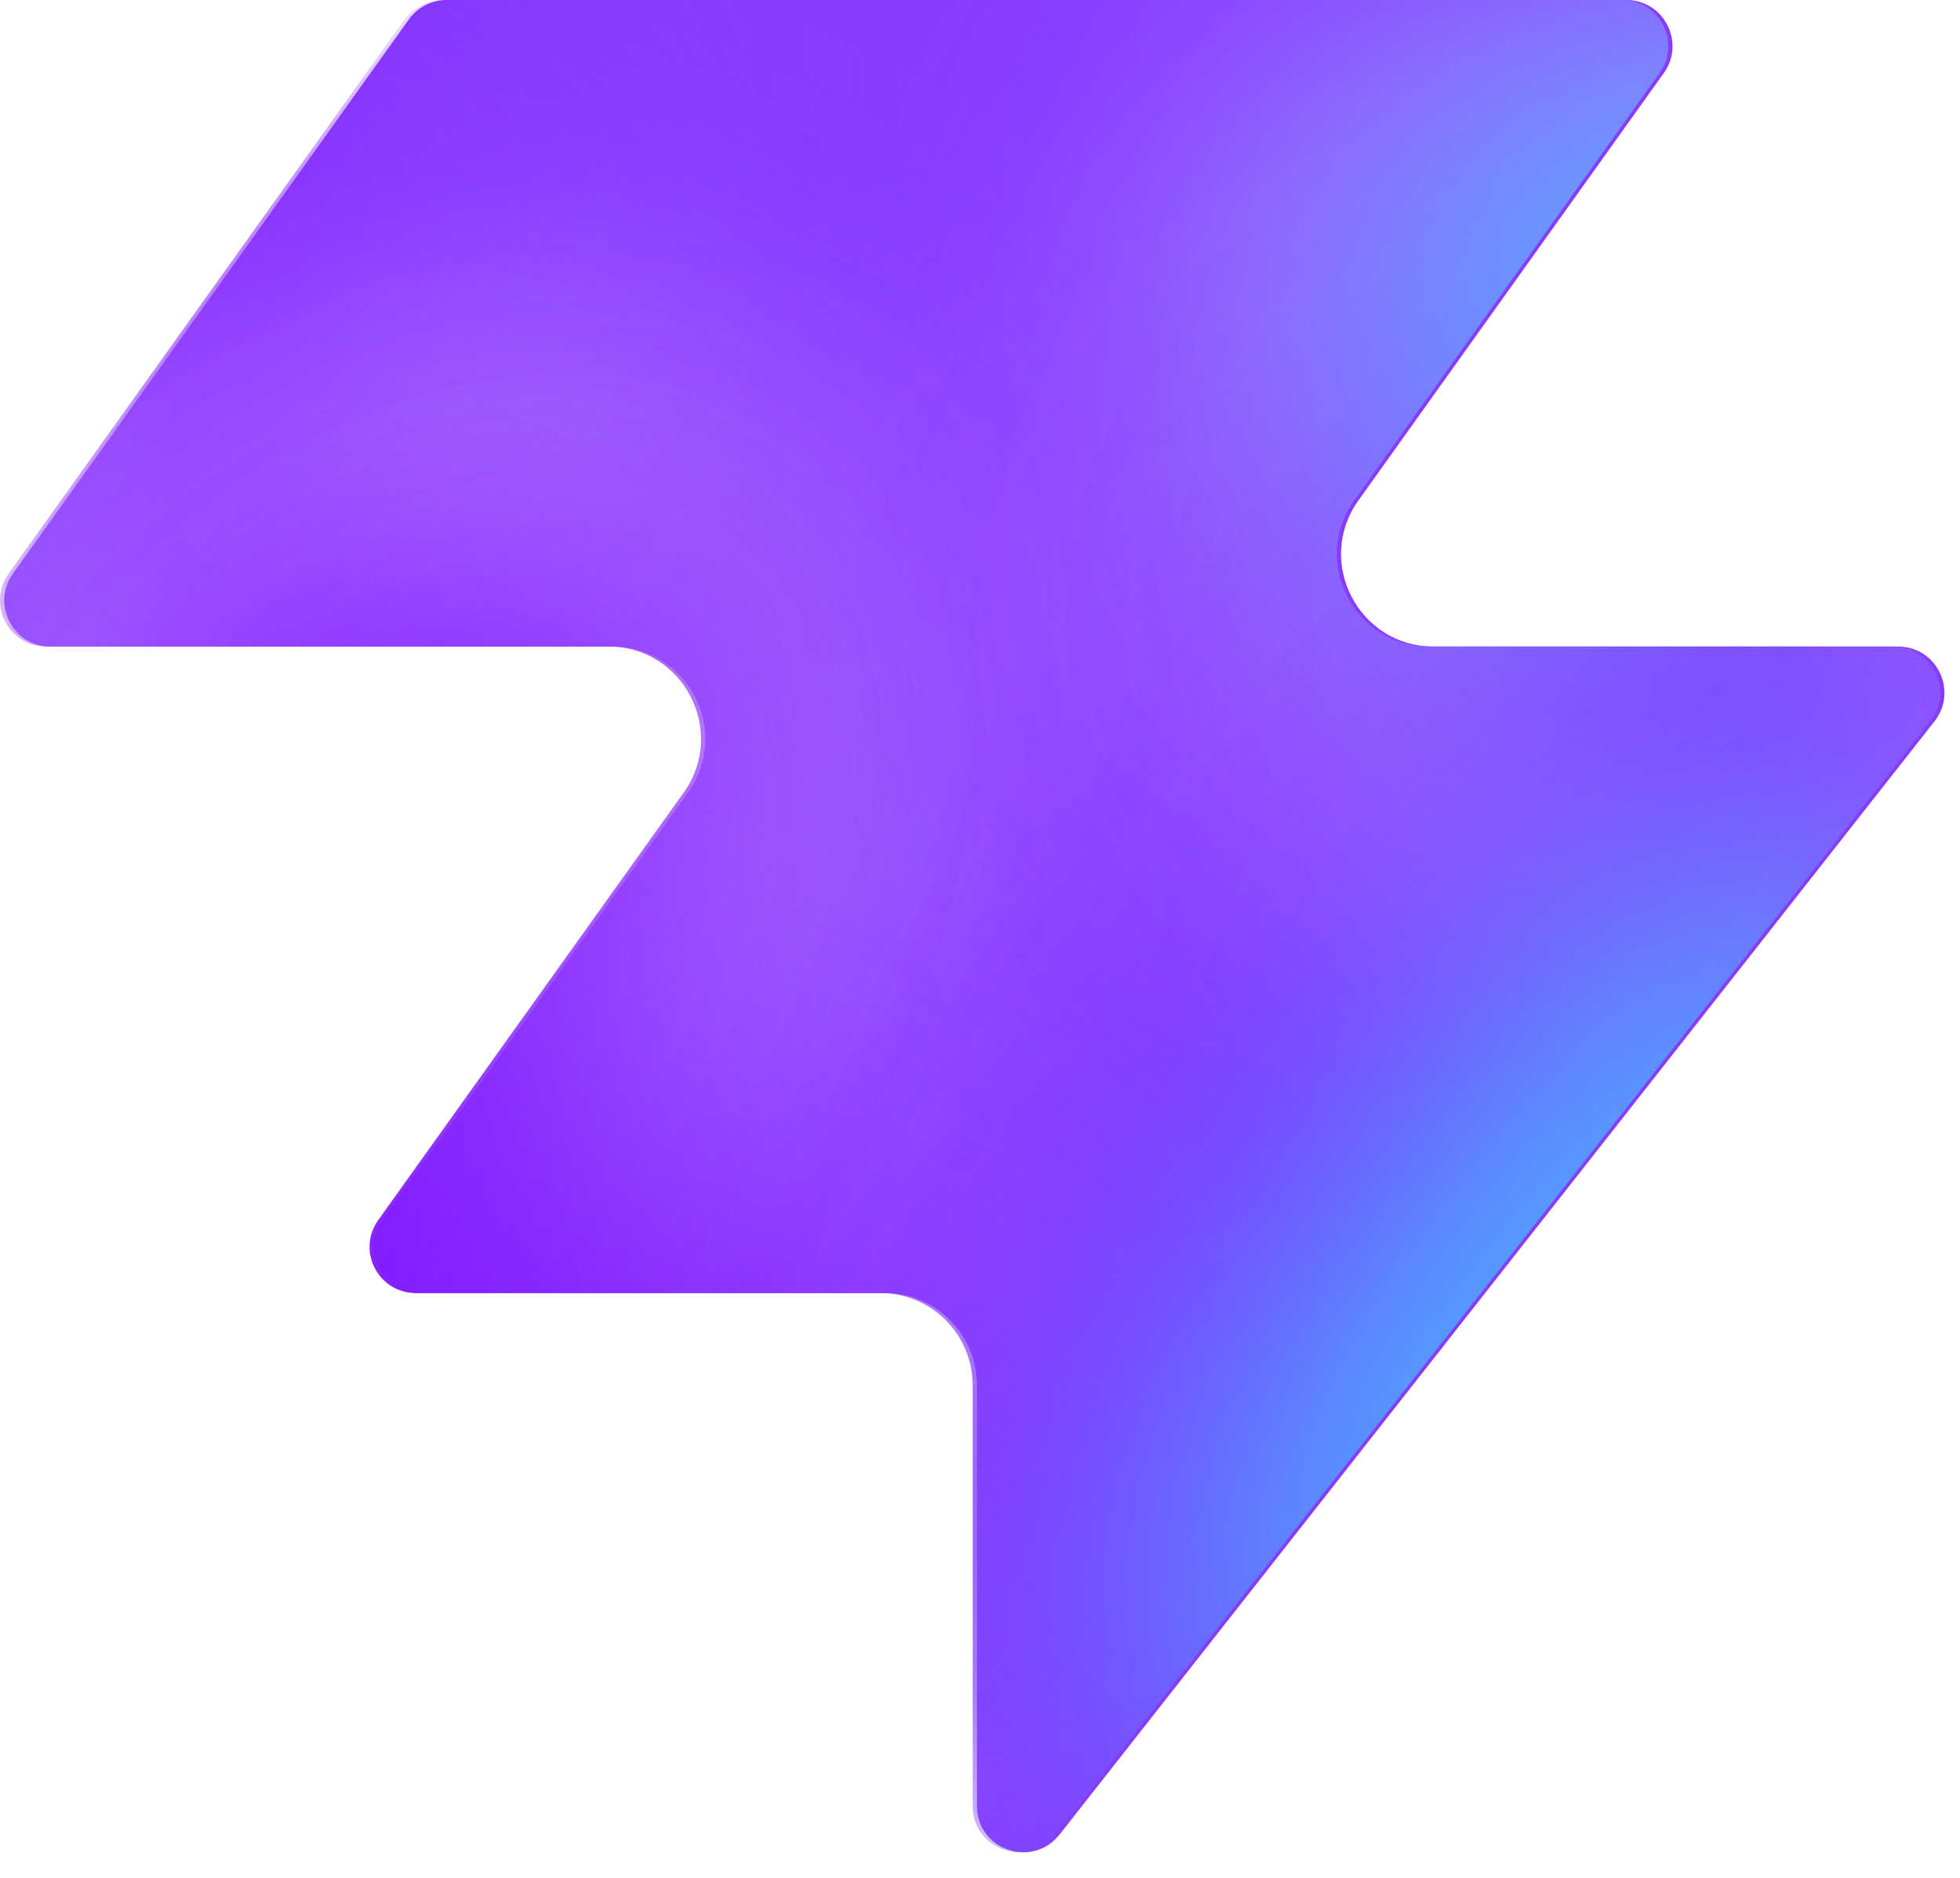
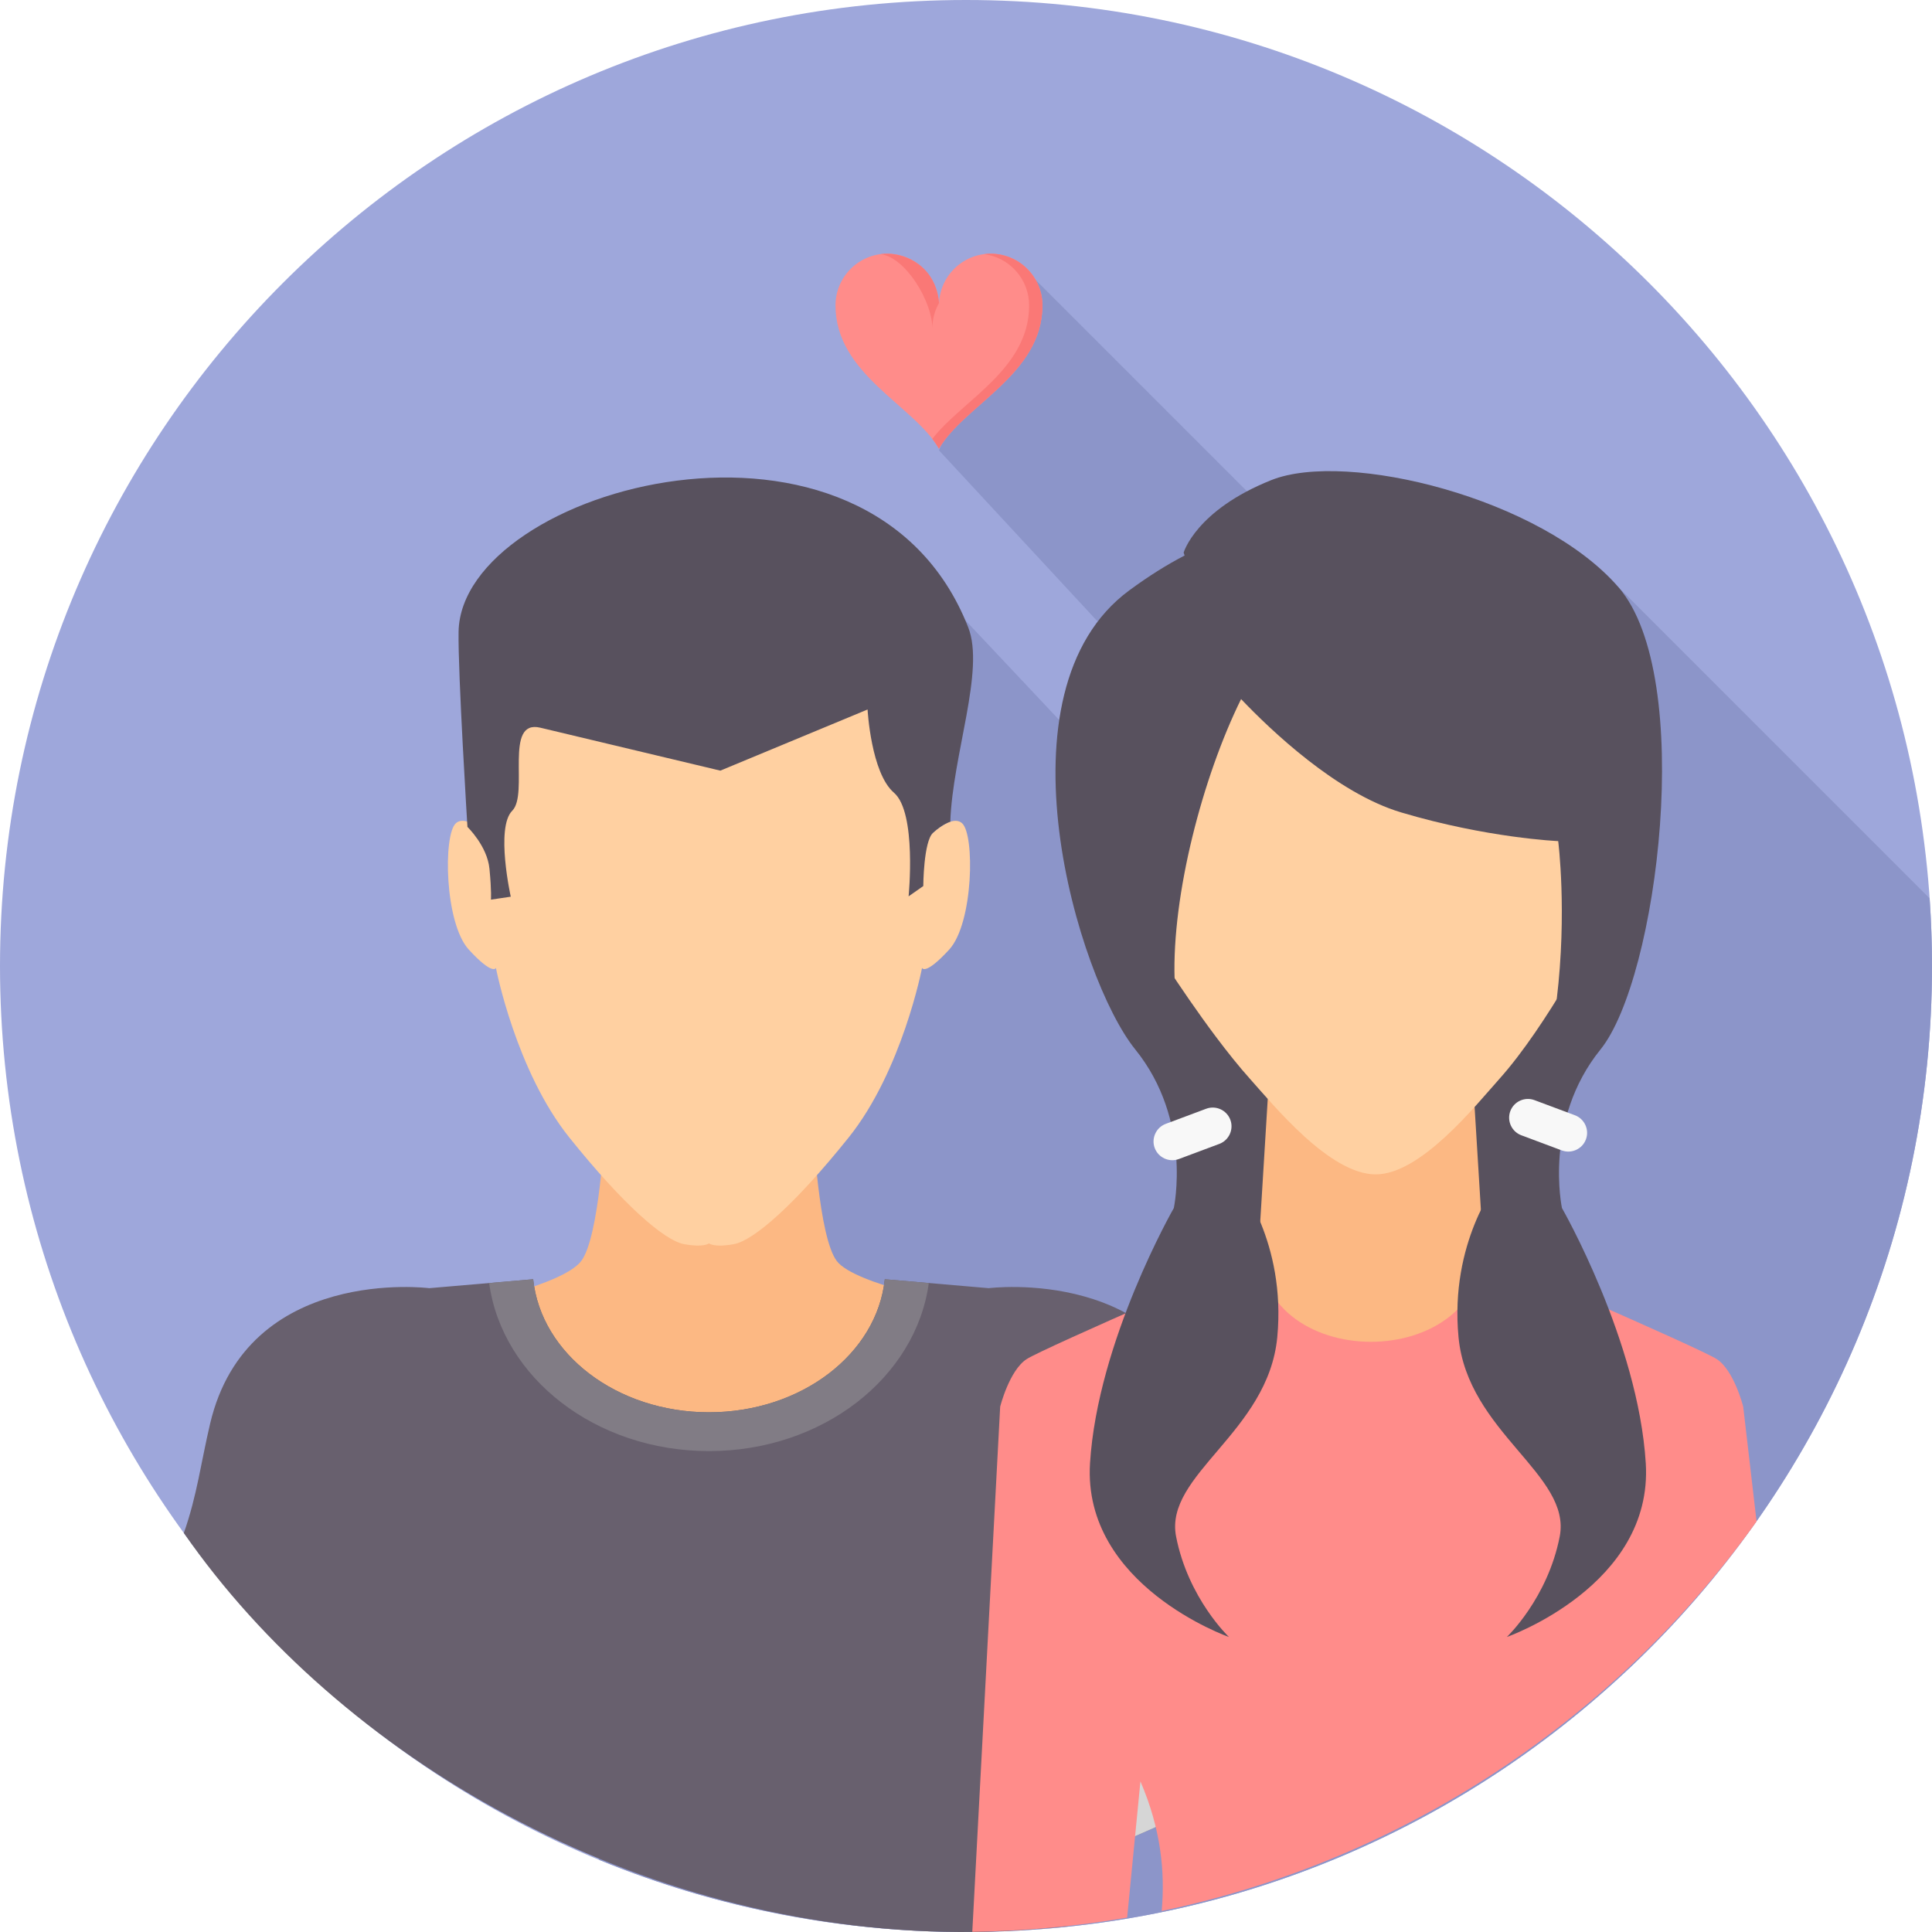
- <svg xmlns="http://www.w3.org/2000/svg" width="48" height="46" fill="none" viewBox="0 0 48 46">
-   <path fill="#863bff" d="M25.946 44.938c-.664.845-2.021.375-2.021-.698V33.937a2.26 2.26 0 0 0-2.262-2.262H10.287c-.92 0-1.456-1.04-.92-1.788l7.48-10.471c1.07-1.497 0-3.578-1.842-3.578H1.237c-.92 0-1.456-1.04-.92-1.788L10.013.474c.214-.297.556-.474.92-.474h28.894c.92 0 1.456 1.04.92 1.788l-7.48 10.471c-1.07 1.498 0 3.579 1.842 3.579h11.377c.943 0 1.473 1.088.89 1.83L25.947 44.94z" style="fill:#863bff;fill:color(display-p3 .525 .23 1);fill-opacity:1" />
-   <mask id="a" width="48" height="46" x="0" y="0" maskUnits="userSpaceOnUse" style="mask-type:alpha">
-     <path fill="#000" d="M25.842 44.938c-.664.844-2.021.375-2.021-.698V33.937a2.26 2.26 0 0 0-2.262-2.262H10.183c-.92 0-1.456-1.04-.92-1.788l7.48-10.471c1.07-1.498 0-3.579-1.842-3.579H1.133c-.92 0-1.456-1.04-.92-1.787L9.91.473c.214-.297.556-.474.92-.474h28.894c.92 0 1.456 1.04.92 1.788l-7.48 10.471c-1.07 1.498 0 3.578 1.842 3.578h11.377c.943 0 1.473 1.088.89 1.832L25.843 44.94z" style="fill:#000;fill-opacity:1" />
-   </mask>
-   <g mask="url(#a)">
-     <g filter="url(#b)">
-       <ellipse cx="5.508" cy="14.704" fill="#ede6ff" rx="5.508" ry="14.704" style="fill:#ede6ff;fill:color(display-p3 .927 .903 1);fill-opacity:1" transform="matrix(.00324 1 1 -.00324 -4.47 31.516)" />
-     </g>
-     <g filter="url(#c)">
-       <ellipse cx="10.399" cy="29.851" fill="#ede6ff" rx="10.399" ry="29.851" style="fill:#ede6ff;fill:color(display-p3 .927 .903 1);fill-opacity:1" transform="matrix(.00324 1 1 -.00324 -39.328 7.883)" />
-     </g>
-     <g filter="url(#d)">
-       <ellipse cx="5.508" cy="30.487" fill="#7e14ff" rx="5.508" ry="30.487" style="fill:#7e14ff;fill:color(display-p3 .492 .077 1);fill-opacity:1" transform="rotate(89.814 -25.913 -14.639)scale(1 -1)" />
-     </g>
-     <g filter="url(#e)">
-       <ellipse cx="5.508" cy="30.599" fill="#7e14ff" rx="5.508" ry="30.599" style="fill:#7e14ff;fill:color(display-p3 .492 .077 1);fill-opacity:1" transform="rotate(89.814 -32.644 -3.334)scale(1 -1)" />
-     </g>
-     <g filter="url(#f)">
-       <ellipse cx="5.508" cy="30.599" fill="#7e14ff" rx="5.508" ry="30.599" style="fill:#7e14ff;fill:color(display-p3 .492 .077 1);fill-opacity:1" transform="matrix(.00324 1 1 -.00324 -34.34 30.47)" />
-     </g>
-     <g filter="url(#g)">
-       <ellipse cx="14.072" cy="22.078" fill="#ede6ff" rx="14.072" ry="22.078" style="fill:#ede6ff;fill:color(display-p3 .927 .903 1);fill-opacity:1" transform="rotate(93.35 24.506 48.493)scale(-1 1)" />
-     </g>
-     <g filter="url(#h)">
-       <ellipse cx="3.47" cy="21.501" fill="#7e14ff" rx="3.47" ry="21.501" style="fill:#7e14ff;fill:color(display-p3 .492 .077 1);fill-opacity:1" transform="rotate(89.009 28.708 47.59)scale(-1 1)" />
-     </g>
-     <g filter="url(#i)">
-       <ellipse cx="3.47" cy="21.501" fill="#7e14ff" rx="3.47" ry="21.501" style="fill:#7e14ff;fill:color(display-p3 .492 .077 1);fill-opacity:1" transform="rotate(89.009 28.708 47.59)scale(-1 1)" />
-     </g>
-     <g filter="url(#j)">
-       <ellipse cx=".387" cy="8.972" fill="#7e14ff" rx="4.407" ry="29.108" style="fill:#7e14ff;fill:color(display-p3 .492 .077 1);fill-opacity:1" transform="rotate(39.51 .387 8.972)" />
-     </g>
-     <g filter="url(#k)">
-       <ellipse cx="47.523" cy="-6.092" fill="#7e14ff" rx="4.407" ry="29.108" style="fill:#7e14ff;fill:color(display-p3 .492 .077 1);fill-opacity:1" transform="rotate(37.892 47.523 -6.092)" />
-     </g>
-     <g filter="url(#l)">
-       <ellipse cx="41.412" cy="6.333" fill="#47bfff" rx="5.971" ry="9.665" style="fill:#47bfff;fill:color(display-p3 .28 .748 1);fill-opacity:1" transform="rotate(37.892 41.412 6.333)" />
-     </g>
-     <g filter="url(#m)">
-       <ellipse cx="-1.879" cy="38.332" fill="#7e14ff" rx="4.407" ry="29.108" style="fill:#7e14ff;fill:color(display-p3 .492 .077 1);fill-opacity:1" transform="rotate(37.892 -1.88 38.332)" />
-     </g>
-     <g filter="url(#n)">
-       <ellipse cx="-1.879" cy="38.332" fill="#7e14ff" rx="4.407" ry="29.108" style="fill:#7e14ff;fill:color(display-p3 .492 .077 1);fill-opacity:1" transform="rotate(37.892 -1.88 38.332)" />
-     </g>
-     <g filter="url(#o)">
-       <ellipse cx="35.651" cy="29.907" fill="#7e14ff" rx="4.407" ry="29.108" style="fill:#7e14ff;fill:color(display-p3 .492 .077 1);fill-opacity:1" transform="rotate(37.892 35.651 29.907)" />
-     </g>
-     <g filter="url(#p)">
-       <ellipse cx="38.418" cy="32.4" fill="#47bfff" rx="5.971" ry="15.297" style="fill:#47bfff;fill:color(display-p3 .28 .748 1);fill-opacity:1" transform="rotate(37.892 38.418 32.4)" />
-     </g>
+ <svg xmlns="http://www.w3.org/2000/svg" height="800px" width="800px" version="1.1" id="Layer_1" viewBox="0 0 512 512" xml:space="preserve">
+   <ellipse style="fill:#9EA7DB;" cx="256" cy="255.999" rx="255.999" ry="255.999" />
+   <path style="fill:#8C95C9;" d="M511.363,238.072c0.409,5.925,0.635,11.899,0.635,17.926c0,141.384-114.615,255.999-255.998,255.999  c-34.432,0-67.267-6.814-97.254-19.14l82.871-343.581l39.088,41.535l10.191-26.091l-42.061-45.372l21.388-49.398l122.213,122.212  l36.509-36.508L511.363,238.072z" />
+   <path style="fill:#FCB883;" d="M160.247,299.208c0,0-1.368,28.632-6.232,34.995c-4.865,6.362-30.423,11.563-30.423,11.563  c60.363,47.418,68.883,52.146,131.609,0c0,0-28.566-5.201-33.431-11.563c-4.867-6.363-6.232-34.995-6.232-34.995l-27.645-5.092  L160.247,299.208z" />
+   <path style="fill:#FFD0A1;" d="M185.848,184.481l-33.875-18.306l-15.576,13.631l-3.116,29.204l-1.655,14.794  c0,0-7.403-8.664-10.806-5.643c-3.41,3.014-3.018,26.474,3.408,33.483c6.425,7.006,7.2,4.867,7.2,4.867s5.256,27.252,19.472,44.969  c14.213,17.718,25.112,27.256,30.368,28.227c5.26,0.972,6.621-0.195,6.621-0.195s1.363,1.168,6.618,0.195  c5.261-0.972,16.162-10.509,30.372-28.227c14.218-17.717,19.47-44.969,19.47-44.969s0.776,2.139,7.201-4.867  c6.424-7.01,6.816-30.469,3.405-33.483c-3.405-3.02-10.8,5.643-10.8,5.643l-1.659-14.794l-3.116-29.204l-15.572-13.631  l-33.877,18.306l-2.041,0.425L185.848,184.481z" />
+   <path style="fill:#68606E;" d="M141.3,339.01l-27.539,2.37c0,0-48.162-6.137-58.073,35.884c-2.441,10.356-3.464,19.056-6.97,29  c41.246,59.38,119.836,105.347,205.498,105.734c9.823,0.045,19.511-0.565,29.05-1.628v-56.154l16.05,33.047l53.822-23.602  c0,0-23.136-44.377-33.049-86.397c-9.915-42.025-58.071-35.884-58.071-35.884l-27.541-2.37  c-2.063,19.768-22.127,35.262-46.589,35.262C163.427,374.272,143.362,358.778,141.3,339.01z" />
+   <path style="fill:#817C85;" d="M141.3,339.01l-11.671,1.009c3.434,25.088,28.212,44.536,58.259,44.536  c30.05,0,54.826-19.448,58.258-44.536l-11.668-1.009c-2.063,19.765-22.127,35.261-46.589,35.261  C163.427,374.271,143.362,358.775,141.3,339.01z" />
+   <path style="fill:#D6D6D6;" d="M293.706,475.715l5.612,11.549l53.818-23.603c0,0-2.511-4.828-6.237-12.79L293.706,475.715z" />
+   <g>
+     <path style="fill:#58515E;" d="M229.915,188.025c0,0,0.9,16.822,6.992,22.052c6.089,5.231,3.88,27.463,3.88,27.463l3.893-2.726   c0,0,0.057-11.797,2.589-14.131c2.531-2.334,4.57-2.917,4.57-2.917c0.609-17.774,9.221-40.116,4.754-51.497   c-26.279-66.994-134.386-37.12-135.063,1.14c-0.194,10.895,2.347,51.731,2.347,51.731s5.255,5.059,5.837,11.095   c0.585,6.037,0.39,8.179,0.39,8.179l5.255-0.78c0,0-4.085-18.301,0.388-22.779c4.476-4.476-2.307-24.332,7.437-22.01l47.714,11.381   L229.915,188.025z" />
+     <polygon style="fill:#58515E;" points="302.1,188.2 303.013,262.228 322.663,324.832 333.173,349.965 401.26,355.447    405.832,315.693 423.652,259.943 432.792,204.192 366.074,154.383  " />
  </g>
-   <defs>
-     <filter id="b" width="60.045" height="41.654" x="-19.77" y="16.149" color-interpolation-filters="sRGB" filterUnits="userSpaceOnUse">
-       <feFlood flood-opacity="0" result="BackgroundImageFix" />
-       <feBlend in="SourceGraphic" in2="BackgroundImageFix" result="shape" />
-       <feGaussianBlur result="effect1_foregroundBlur_2002_17158" stdDeviation="7.659" />
-     </filter>
-     <filter id="c" width="90.34" height="51.437" x="-54.613" y="-7.533" color-interpolation-filters="sRGB" filterUnits="userSpaceOnUse">
-       <feFlood flood-opacity="0" result="BackgroundImageFix" />
-       <feBlend in="SourceGraphic" in2="BackgroundImageFix" result="shape" />
-       <feGaussianBlur result="effect1_foregroundBlur_2002_17158" stdDeviation="7.659" />
-     </filter>
-     <filter id="d" width="79.355" height="29.4" x="-49.64" y="2.03" color-interpolation-filters="sRGB" filterUnits="userSpaceOnUse">
-       <feFlood flood-opacity="0" result="BackgroundImageFix" />
-       <feBlend in="SourceGraphic" in2="BackgroundImageFix" result="shape" />
-       <feGaussianBlur result="effect1_foregroundBlur_2002_17158" stdDeviation="4.596" />
-     </filter>
-     <filter id="e" width="79.579" height="29.4" x="-45.045" y="20.029" color-interpolation-filters="sRGB" filterUnits="userSpaceOnUse">
-       <feFlood flood-opacity="0" result="BackgroundImageFix" />
-       <feBlend in="SourceGraphic" in2="BackgroundImageFix" result="shape" />
-       <feGaussianBlur result="effect1_foregroundBlur_2002_17158" stdDeviation="4.596" />
-     </filter>
-     <filter id="f" width="79.579" height="29.4" x="-43.513" y="21.178" color-interpolation-filters="sRGB" filterUnits="userSpaceOnUse">
-       <feFlood flood-opacity="0" result="BackgroundImageFix" />
-       <feBlend in="SourceGraphic" in2="BackgroundImageFix" result="shape" />
-       <feGaussianBlur result="effect1_foregroundBlur_2002_17158" stdDeviation="4.596" />
-     </filter>
-     <filter id="g" width="74.749" height="58.852" x="15.756" y="-17.901" color-interpolation-filters="sRGB" filterUnits="userSpaceOnUse">
-       <feFlood flood-opacity="0" result="BackgroundImageFix" />
-       <feBlend in="SourceGraphic" in2="BackgroundImageFix" result="shape" />
-       <feGaussianBlur result="effect1_foregroundBlur_2002_17158" stdDeviation="7.659" />
-     </filter>
-     <filter id="h" width="61.377" height="25.362" x="23.548" y="2.284" color-interpolation-filters="sRGB" filterUnits="userSpaceOnUse">
-       <feFlood flood-opacity="0" result="BackgroundImageFix" />
-       <feBlend in="SourceGraphic" in2="BackgroundImageFix" result="shape" />
-       <feGaussianBlur result="effect1_foregroundBlur_2002_17158" stdDeviation="4.596" />
-     </filter>
-     <filter id="i" width="61.377" height="25.362" x="23.548" y="2.284" color-interpolation-filters="sRGB" filterUnits="userSpaceOnUse">
-       <feFlood flood-opacity="0" result="BackgroundImageFix" />
-       <feBlend in="SourceGraphic" in2="BackgroundImageFix" result="shape" />
-       <feGaussianBlur result="effect1_foregroundBlur_2002_17158" stdDeviation="4.596" />
-     </filter>
-     <filter id="j" width="56.045" height="63.649" x="-27.636" y="-22.853" color-interpolation-filters="sRGB" filterUnits="userSpaceOnUse">
-       <feFlood flood-opacity="0" result="BackgroundImageFix" />
-       <feBlend in="SourceGraphic" in2="BackgroundImageFix" result="shape" />
-       <feGaussianBlur result="effect1_foregroundBlur_2002_17158" stdDeviation="4.596" />
-     </filter>
-     <filter id="k" width="54.814" height="64.646" x="20.116" y="-38.415" color-interpolation-filters="sRGB" filterUnits="userSpaceOnUse">
-       <feFlood flood-opacity="0" result="BackgroundImageFix" />
-       <feBlend in="SourceGraphic" in2="BackgroundImageFix" result="shape" />
-       <feGaussianBlur result="effect1_foregroundBlur_2002_17158" stdDeviation="4.596" />
-     </filter>
-     <filter id="l" width="33.541" height="35.313" x="24.641" y="-11.323" color-interpolation-filters="sRGB" filterUnits="userSpaceOnUse">
-       <feFlood flood-opacity="0" result="BackgroundImageFix" />
-       <feBlend in="SourceGraphic" in2="BackgroundImageFix" result="shape" />
-       <feGaussianBlur result="effect1_foregroundBlur_2002_17158" stdDeviation="4.596" />
-     </filter>
-     <filter id="m" width="54.814" height="64.646" x="-29.286" y="6.009" color-interpolation-filters="sRGB" filterUnits="userSpaceOnUse">
-       <feFlood flood-opacity="0" result="BackgroundImageFix" />
-       <feBlend in="SourceGraphic" in2="BackgroundImageFix" result="shape" />
-       <feGaussianBlur result="effect1_foregroundBlur_2002_17158" stdDeviation="4.596" />
-     </filter>
-     <filter id="n" width="54.814" height="64.646" x="-29.286" y="6.009" color-interpolation-filters="sRGB" filterUnits="userSpaceOnUse">
-       <feFlood flood-opacity="0" result="BackgroundImageFix" />
-       <feBlend in="SourceGraphic" in2="BackgroundImageFix" result="shape" />
-       <feGaussianBlur result="effect1_foregroundBlur_2002_17158" stdDeviation="4.596" />
-     </filter>
-     <filter id="o" width="54.814" height="64.646" x="8.244" y="-2.416" color-interpolation-filters="sRGB" filterUnits="userSpaceOnUse">
-       <feFlood flood-opacity="0" result="BackgroundImageFix" />
-       <feBlend in="SourceGraphic" in2="BackgroundImageFix" result="shape" />
-       <feGaussianBlur result="effect1_foregroundBlur_2002_17158" stdDeviation="4.596" />
-     </filter>
-     <filter id="p" width="39.409" height="43.623" x="18.713" y="10.588" color-interpolation-filters="sRGB" filterUnits="userSpaceOnUse">
-       <feFlood flood-opacity="0" result="BackgroundImageFix" />
-       <feBlend in="SourceGraphic" in2="BackgroundImageFix" result="shape" />
-       <feGaussianBlur result="effect1_foregroundBlur_2002_17158" stdDeviation="4.596" />
-     </filter>
-   </defs>
+   <path style="fill:#FF8C8A;" d="M336.497,331.37h27.015h27.016c0,0,59.839,25.815,64.438,28.817c4.6,3.001,7.004,12.605,7.004,12.605  l3.537,30.398c-37.134,51.961-92.957,89.642-157.647,103.242c0.919-10.43-0.189-21.696-5.636-34.347l-3.517,36.097  c-13.357,2.31-27.067,3.588-41.04,3.772l7.388-139.162c0,0,2.403-9.604,7.004-12.605C276.661,357.186,336.497,331.37,336.497,331.37  z" />
+   <path style="fill:#FCB883;" d="M390.76,292.977l2.168,35.38c2.223,36.314-61.462,36.315-59.236,0l2.285-37.328  c10.388,10.91,18.317,16.809,22.416,17.487c1.15,0.19,10.686,0.19,11.837,0C374.074,307.879,381.3,302.643,390.76,292.977z" />
+   <path style="fill:#FFD0A1;" d="M305.087,208.975l-1.48,11.859c0,0-6.613-6.946-9.66-4.527c-3.047,2.416-2.696,21.22,3.047,26.84  c5.745,5.617,6.44,3.898,6.44,3.898s8.945,14.596,18.855,27.792c2.967,3.95,6.026,7.782,8.951,11.052  c6.482,7.246,21.205,25.335,33.342,25.335c11.936,0,26.432-18.22,32.797-25.335c12.705-14.198,25.804-39.645,25.804-39.645  s0.699,1.72,6.44-3.899c5.742-5.617,6.094-24.422,3.047-26.837c-3.047-2.418-9.659,4.525-9.659,4.525l-9.882-8.256l-2.785-23.405  c-5.247-4.115-59.415-29.526-87.607-11.124C318.551,179.982,307.499,205.21,305.087,208.975z" />
+   <path style="fill:#58515E;" d="M328.901,185.266c7.692,8.075,25.278,24.924,42.41,30.031c22.818,6.804,41.627,7.605,41.627,7.605  s2.408,18.733-0.393,41.948c-2.801,23.215-4.808,25.69-4.808,25.69l-10.804,22.61c0,0-12.813,16.006-10.409,41.22  c2.403,25.213,30.016,36.424,26.815,52.832c-3.203,16.408-14.009,26.616-14.009,26.616s38.82-13.61,36.819-46.029  c-1.999-32.418-22.212-67.641-22.212-67.641s-5.002-23.213,10.208-42.022c15.21-18.809,25.213-98.858,4.801-122.472  c-20.411-23.612-72.044-36.418-92.054-28.414c-20.012,8.001-23.214,19.211-23.214,19.211l0.253,0.771  c-4.577,2.36-9.444,5.391-14.66,9.232c-36.423,26.812-13.613,102.862,1.595,121.671c15.211,18.81,10.209,42.022,10.209,42.022  s-20.211,35.223-22.209,67.641c-2.002,32.42,36.815,46.029,36.815,46.029s-10.802-10.208-14.005-26.616  c-3.203-16.408,24.413-27.618,26.815-52.832c2.4-25.215-10.409-41.22-10.409-41.22c-11.86-24.813-16.382-40.605-16.8-53.649  C310.561,237.195,318.675,206.006,328.901,185.266z" />
+   <g>
+     <path style="fill:#F8F8F8;" d="M308.93,297.839l10.721-4.011c2.563-0.958,5.44,0.355,6.399,2.915l0.001,0.004   c0.957,2.562-0.354,5.44-2.917,6.398l-10.721,4.009c-2.562,0.958-5.44-0.354-6.399-2.915l-0.002-0.002   C305.057,301.676,306.369,298.797,308.93,297.839z" />
+     <path style="fill:#F8F8F8;" d="M417.369,295.553l-10.721-4.009c-2.562-0.958-5.44,0.353-6.398,2.915l-0.002,0.002   c-0.957,2.561,0.354,5.44,2.917,6.398l10.721,4.01c2.561,0.959,5.442-0.355,6.398-2.915l0.002-0.004   C421.242,299.389,419.93,296.511,417.369,295.553z" />
+   </g>
+   <path style="fill:#FF8C8A;" d="M248.836,80.948c0-7.572-6.139-13.712-13.711-13.712c-7.573,0-13.711,6.14-13.711,13.712  c0,18.266,20.794,26.438,27.421,37.954c6.628-11.517,27.422-19.689,27.422-37.954c0-7.572-6.138-13.712-13.711-13.712  C254.976,67.237,248.836,73.376,248.836,80.948z" />
+   <g>
+     <path style="fill:#FA7876;" d="M247.071,116.3c0.661,0.852,1.255,1.717,1.765,2.603c6.628-11.517,27.422-19.689,27.422-37.954   c0-7.572-6.138-13.712-13.71-13.712c-0.598,0-1.188,0.039-1.765,0.113c6.738,0.866,11.946,6.624,11.946,13.599   C272.729,97.81,255.01,106.07,247.071,116.3z" />
+     <path style="fill:#FA7876;" d="M248.852,80.291c-0.858-9.656-8.6-13.054-13.726-13.054c-0.598,0-1.187,0.039-1.765,0.113   c6.739,0.866,13.727,12.698,13.727,19.673C247.088,84.575,247.729,82.279,248.852,80.291z" />
+   </g>
</svg>
